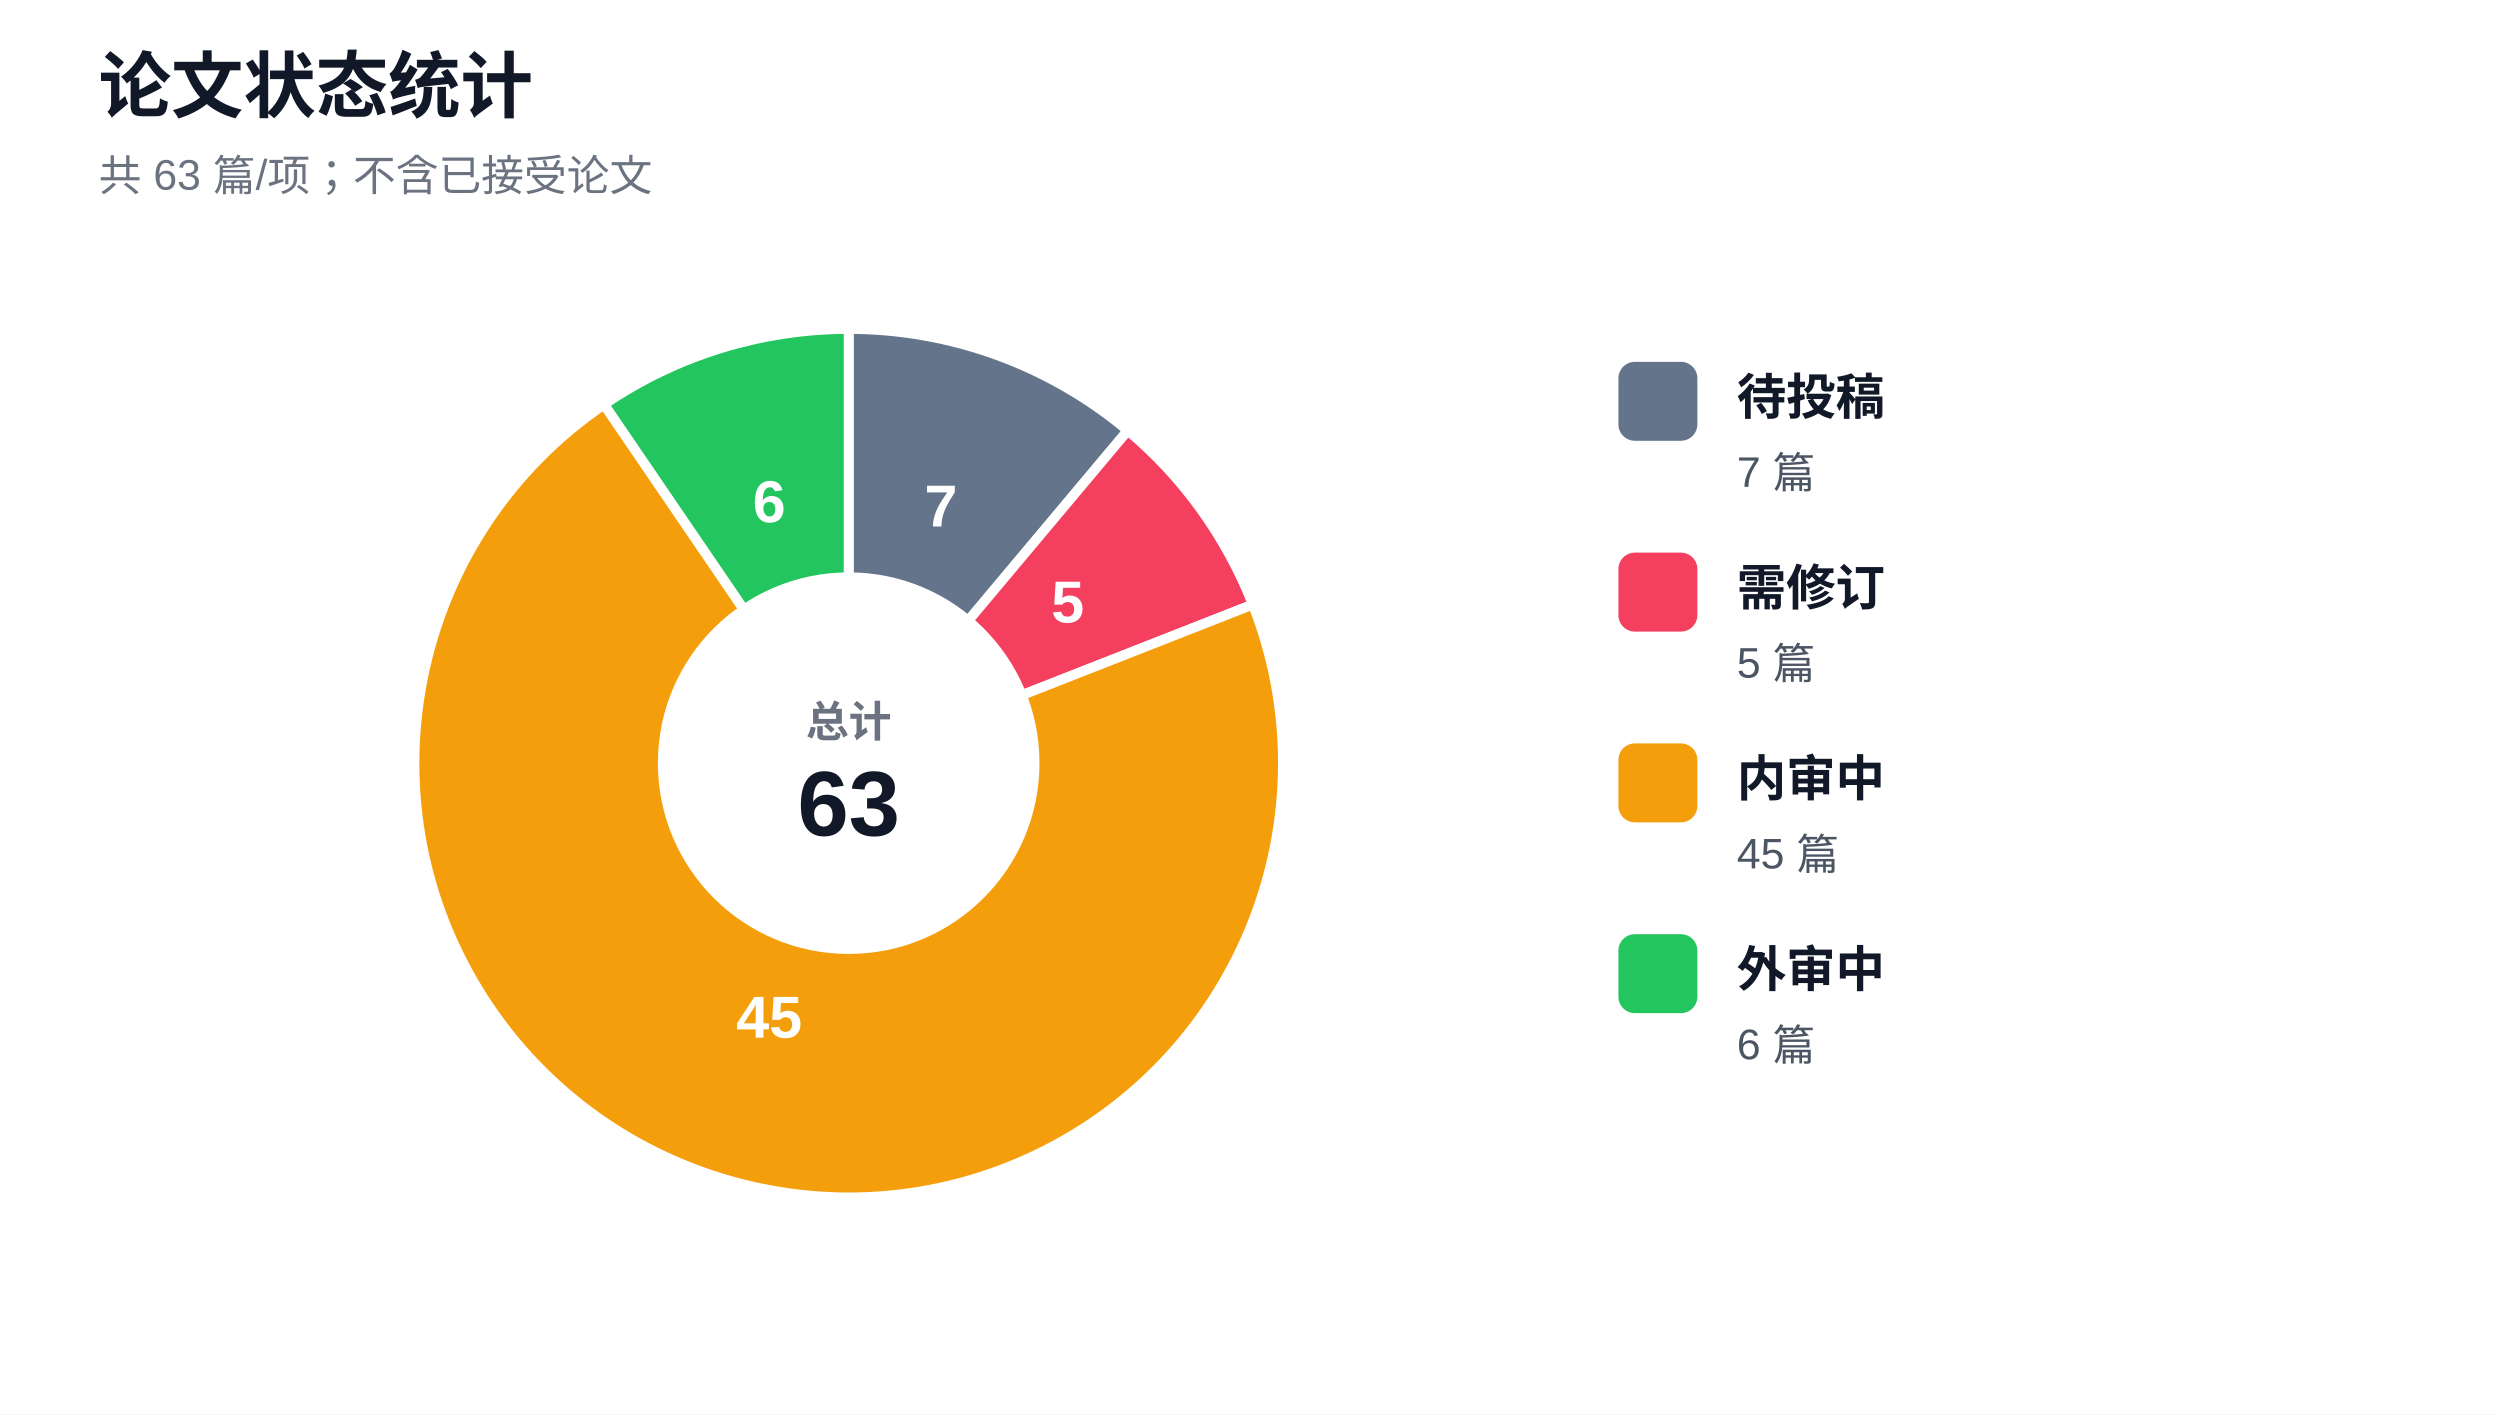
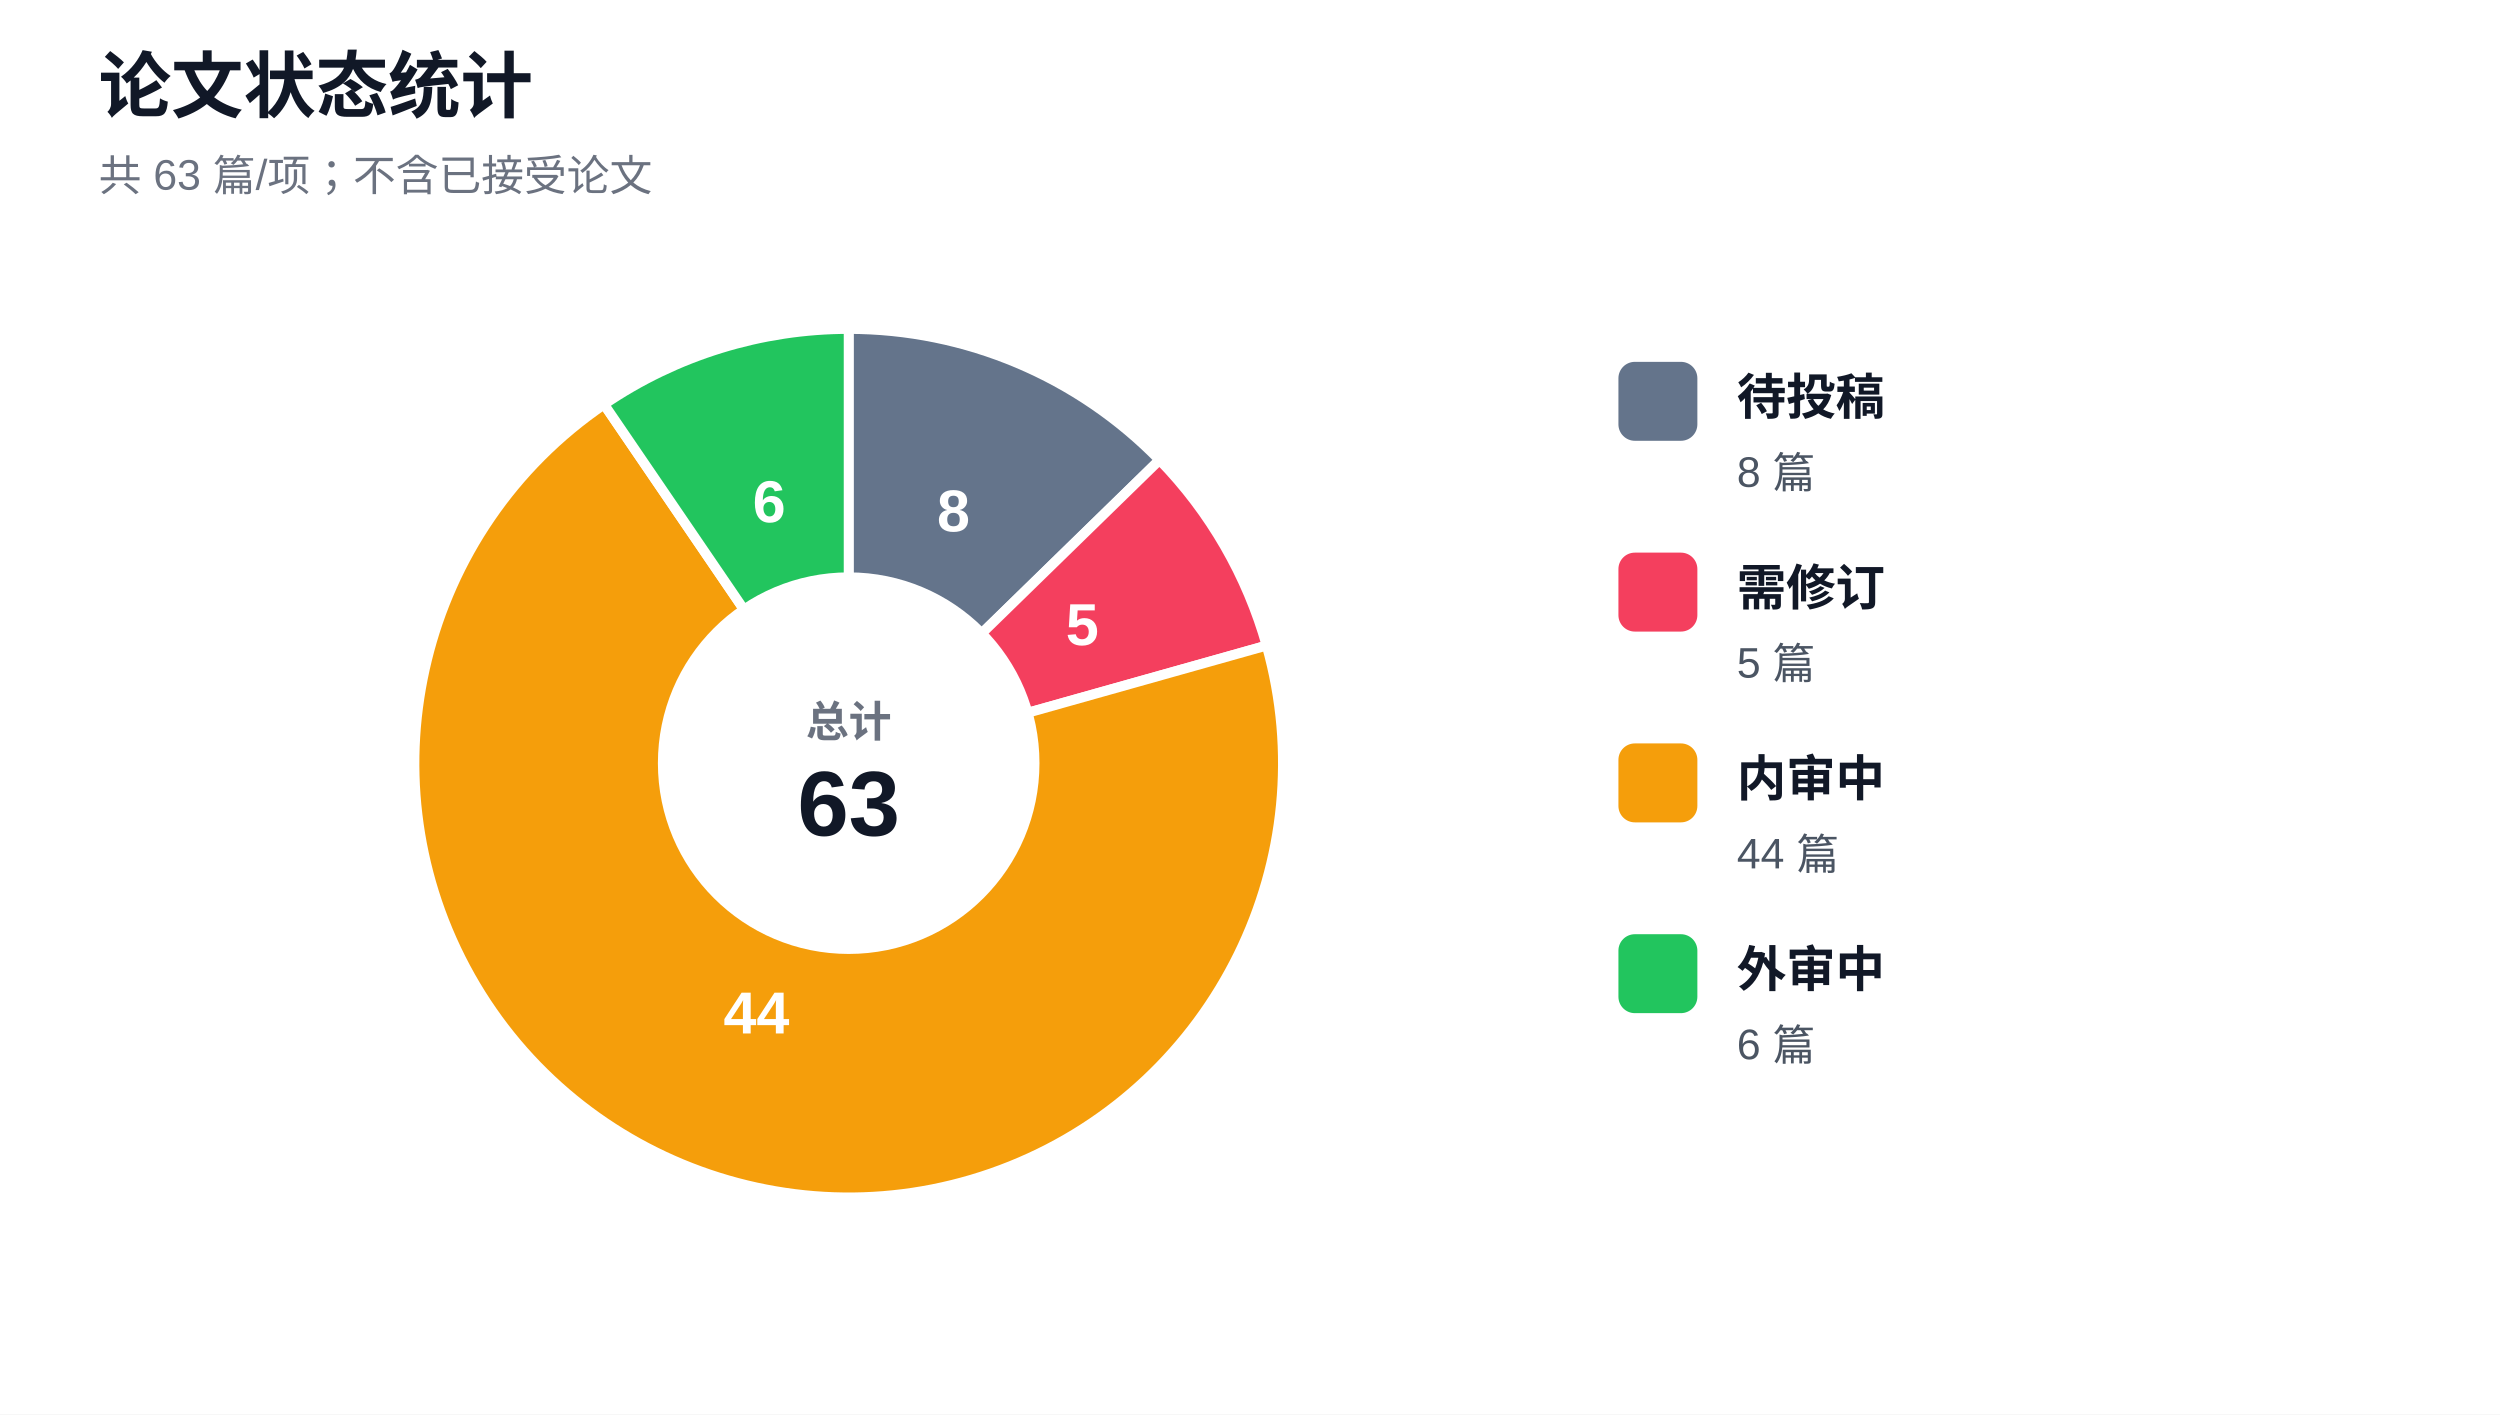
<svg xmlns="http://www.w3.org/2000/svg" width="760" height="430" viewBox="0 0 760 430" role="img" aria-labelledby="title desc">
  <rect width="760" height="430" fill="#ffffff" />
  <text x="30" y="34" fill="#111827" font-family="Arial, Microsoft YaHei, sans-serif" font-size="22" font-weight="700">论文状态统计</text>
  <text x="30" y="58" fill="#6b7280" font-family="Arial, Microsoft YaHei, sans-serif" font-size="13">共 63 篇/项；不含已接受论文</text>
  <g font-family="Arial, Microsoft YaHei, sans-serif">
-     <path d="M 258 232 L 258 100 A 132 132 0 0 1 342.848 130.882 Z" fill="#64748b" stroke="#ffffff" stroke-width="3" />
-     <text x="286.046" y="154.945" fill="#ffffff" font-size="18" font-weight="800" text-anchor="middle" dominant-baseline="middle">7</text>
-     <path d="M 258 232 L 342.848 130.882 A 132 132 0 0 1 380.875 183.775 Z" fill="#f43f5e" stroke="#ffffff" stroke-width="3" />
-     <text x="324.579" y="184.133" fill="#ffffff" font-size="18" font-weight="800" text-anchor="middle" dominant-baseline="middle">5</text>
-     <path d="M 258 232 L 380.875 183.775 A 132 132 0 1 1 183.642 122.936 Z" fill="#f59e0b" stroke="#ffffff" stroke-width="3" />
-     <text x="233.83" y="310.357" fill="#ffffff" font-size="18" font-weight="800" text-anchor="middle" dominant-baseline="middle">45</text>
+     <path d="M 258 232 L 258 100 A 132 132 0 0 1 352.494 139.833 Z" fill="#64748b" stroke="#ffffff" stroke-width="3" />
+     <text x="289.852" y="156.439" fill="#ffffff" font-size="18" font-weight="800" text-anchor="middle" dominant-baseline="middle">8</text>
+     <path d="M 258 232 L 352.494 139.833 A 132 132 0 0 1 385.066 196.249 Z" fill="#f43f5e" stroke="#ffffff" stroke-width="3" />
+     <text x="329.014" y="191" fill="#ffffff" font-size="18" font-weight="800" text-anchor="middle" dominant-baseline="middle">5</text>
+     <path d="M 258 232 L 385.066 196.249 A 132 132 0 1 1 183.642 122.936 Z" fill="#f59e0b" stroke="#ffffff" stroke-width="3" />
+     <text x="229.954" y="309.055" fill="#ffffff" font-size="18" font-weight="800" text-anchor="middle" dominant-baseline="middle">44</text>
    <path d="M 258 232 L 183.642 122.936 A 132 132 0 0 1 258 100 Z" fill="#22c55e" stroke="#ffffff" stroke-width="3" />
    <text x="233.83" y="153.643" fill="#ffffff" font-size="18" font-weight="800" text-anchor="middle" dominant-baseline="middle">6</text>
    <circle cx="258" cy="232" r="58" fill="#ffffff" />
    <text x="258" y="224" fill="#6b7280" font-size="13" font-weight="700" text-anchor="middle">总计</text>
    <text x="258" y="254" fill="#111827" font-size="28" font-weight="700" text-anchor="middle">63</text>
  </g>
  <g font-family="Arial, Microsoft YaHei, sans-serif">
    <rect x="492" y="110" width="24" height="24" rx="5" fill="#64748b" />
    <text x="528" y="126" fill="#111827" font-size="15" font-weight="700">待投稿</text>
-     <text x="528" y="148" fill="#4b5563" font-size="13">7 篇</text>
+     <text x="528" y="148" fill="#4b5563" font-size="13">8 篇</text>
    <rect x="492" y="168" width="24" height="24" rx="5" fill="#f43f5e" />
    <text x="528" y="184" fill="#111827" font-size="15" font-weight="700">需修订</text>
    <text x="528" y="206" fill="#4b5563" font-size="13">5 篇</text>
    <rect x="492" y="226" width="24" height="24" rx="5" fill="#f59e0b" />
    <text x="528" y="242" fill="#111827" font-size="15" font-weight="700">内审中</text>
-     <text x="528" y="264" fill="#4b5563" font-size="13">45 篇</text>
+     <text x="528" y="264" fill="#4b5563" font-size="13">44 篇</text>
    <rect x="492" y="284" width="24" height="24" rx="5" fill="#22c55e" />
    <text x="528" y="300" fill="#111827" font-size="15" font-weight="700">外审中</text>
    <text x="528" y="322" fill="#4b5563" font-size="13">6 篇</text>
  </g>
</svg>
